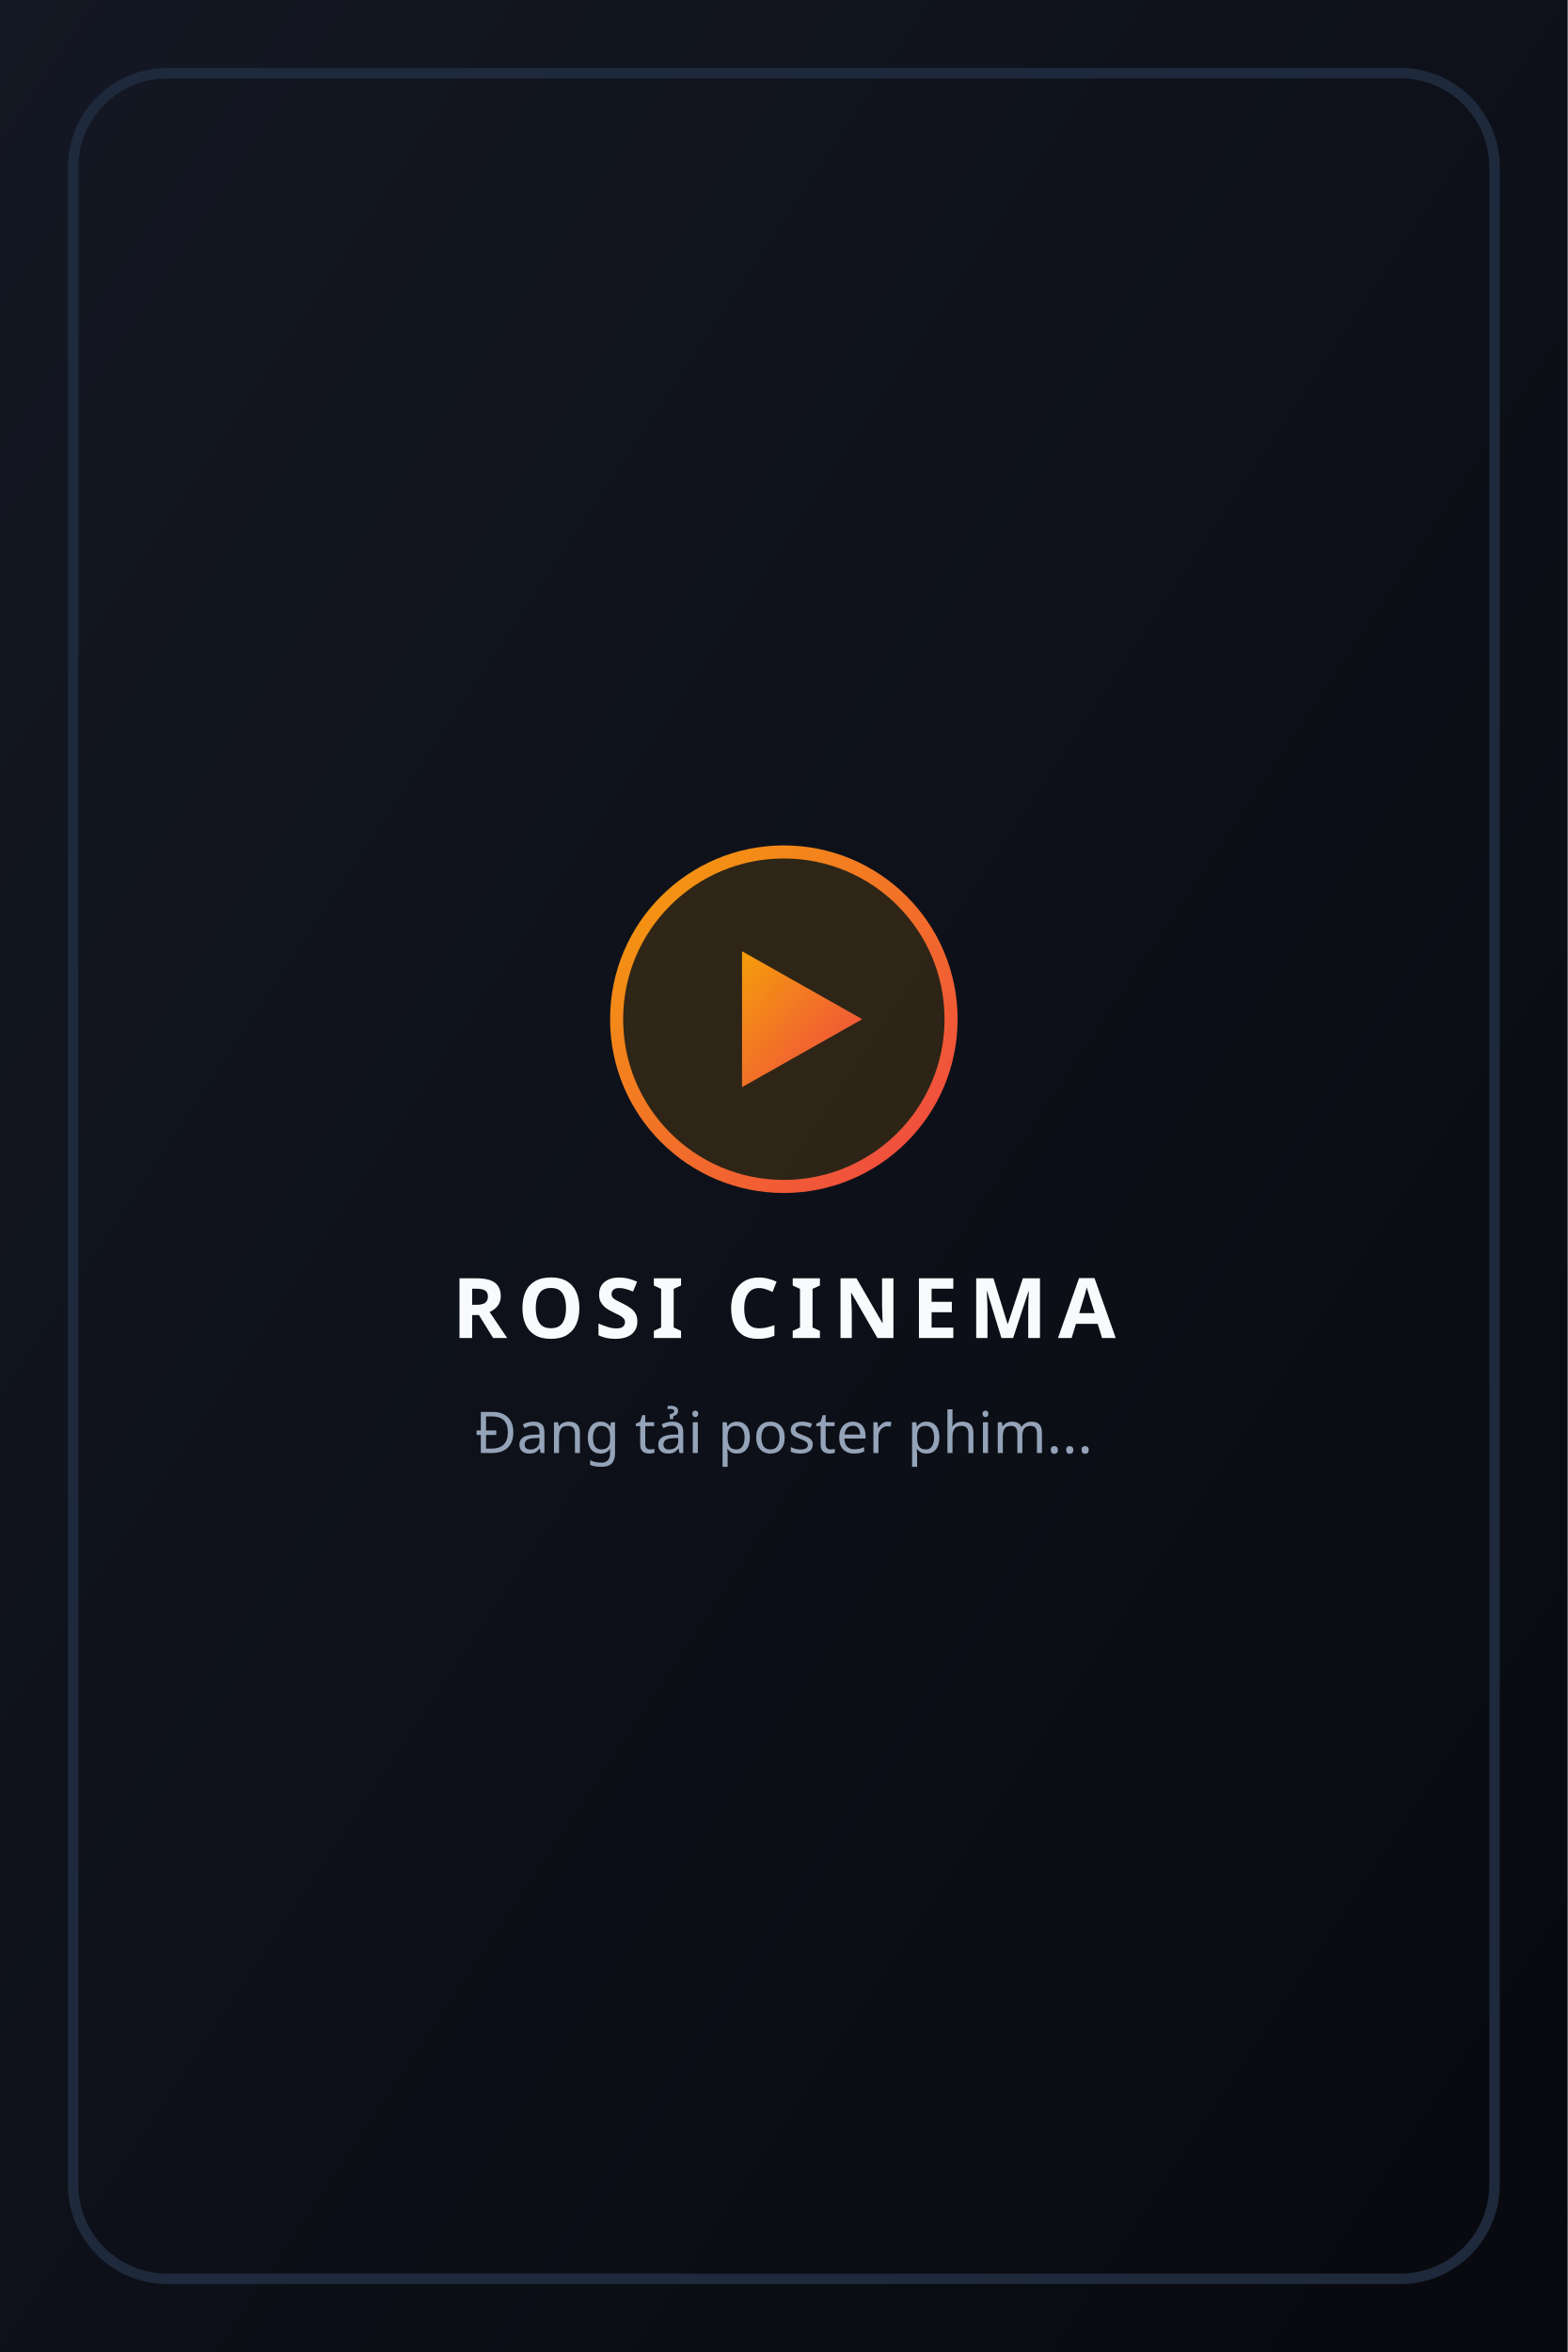
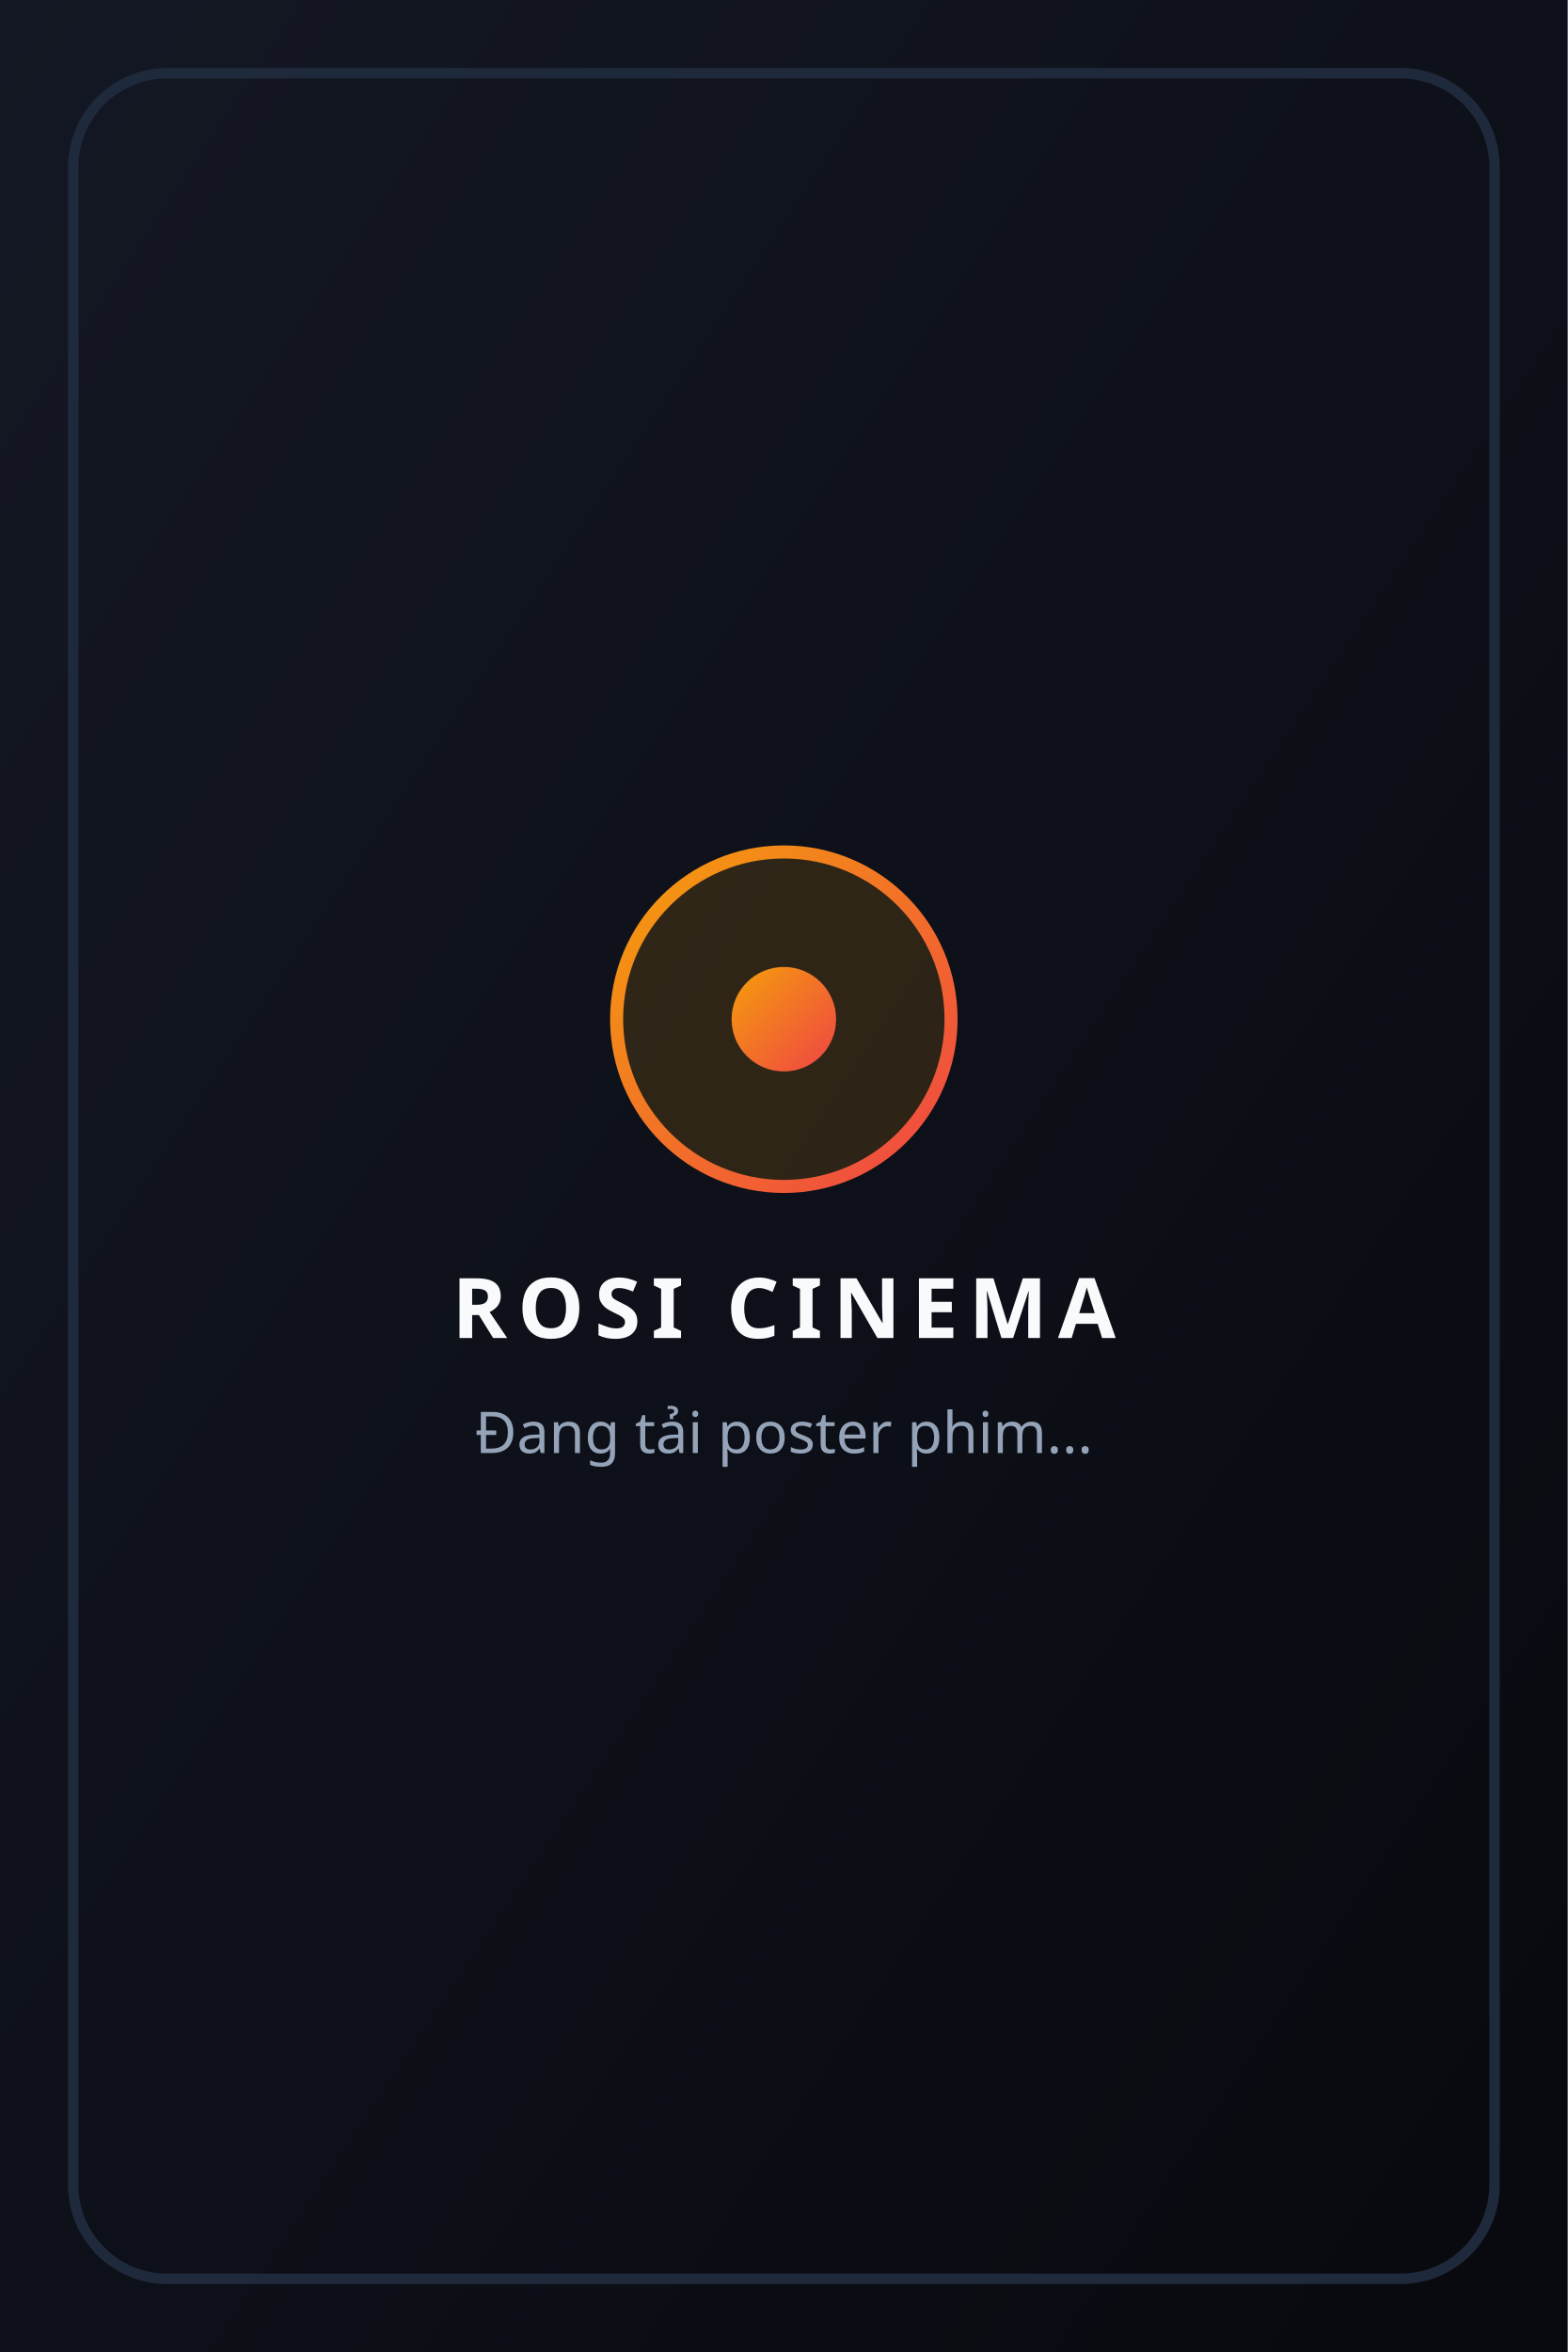
<svg xmlns="http://www.w3.org/2000/svg" width="300" height="450" viewBox="0 0 300 450">
  <defs>
    <linearGradient id="bg" x1="0" y1="0" x2="1" y2="1">
      <stop offset="0%" stop-color="#141824" />
      <stop offset="100%" stop-color="#07090e" />
    </linearGradient>
    <linearGradient id="amberGrad" x1="0" y1="0" x2="1" y2="1">
      <stop offset="0%" stop-color="#f59e0b" />
      <stop offset="100%" stop-color="#ef4444" />
    </linearGradient>
  </defs>
  <rect width="300" height="450" fill="url(#bg)" />
  <rect x="14" y="14" width="272" height="422" rx="18" fill="none" stroke="#1e293b" stroke-width="2" />
  <circle cx="150" cy="195" r="32" fill="#f59e0b" fill-opacity="0.14" stroke="url(#amberGrad)" stroke-width="2.5" />
-   <polygon points="142,182 142,208 165,195" fill="url(#amberGrad)" />
+   <circle cx="150" cy="195" r="10" fill="url(#amberGrad)" />
  <text x="50%" y="256" fill="#f8fafc" font-family="sans-serif" font-weight="900" font-size="16" text-anchor="middle" letter-spacing="2">ROSI CINEMA</text>
  <text x="50%" y="278" fill="#94a3b8" font-family="sans-serif" font-size="11" text-anchor="middle">Đang tải poster phim...</text>
</svg>
